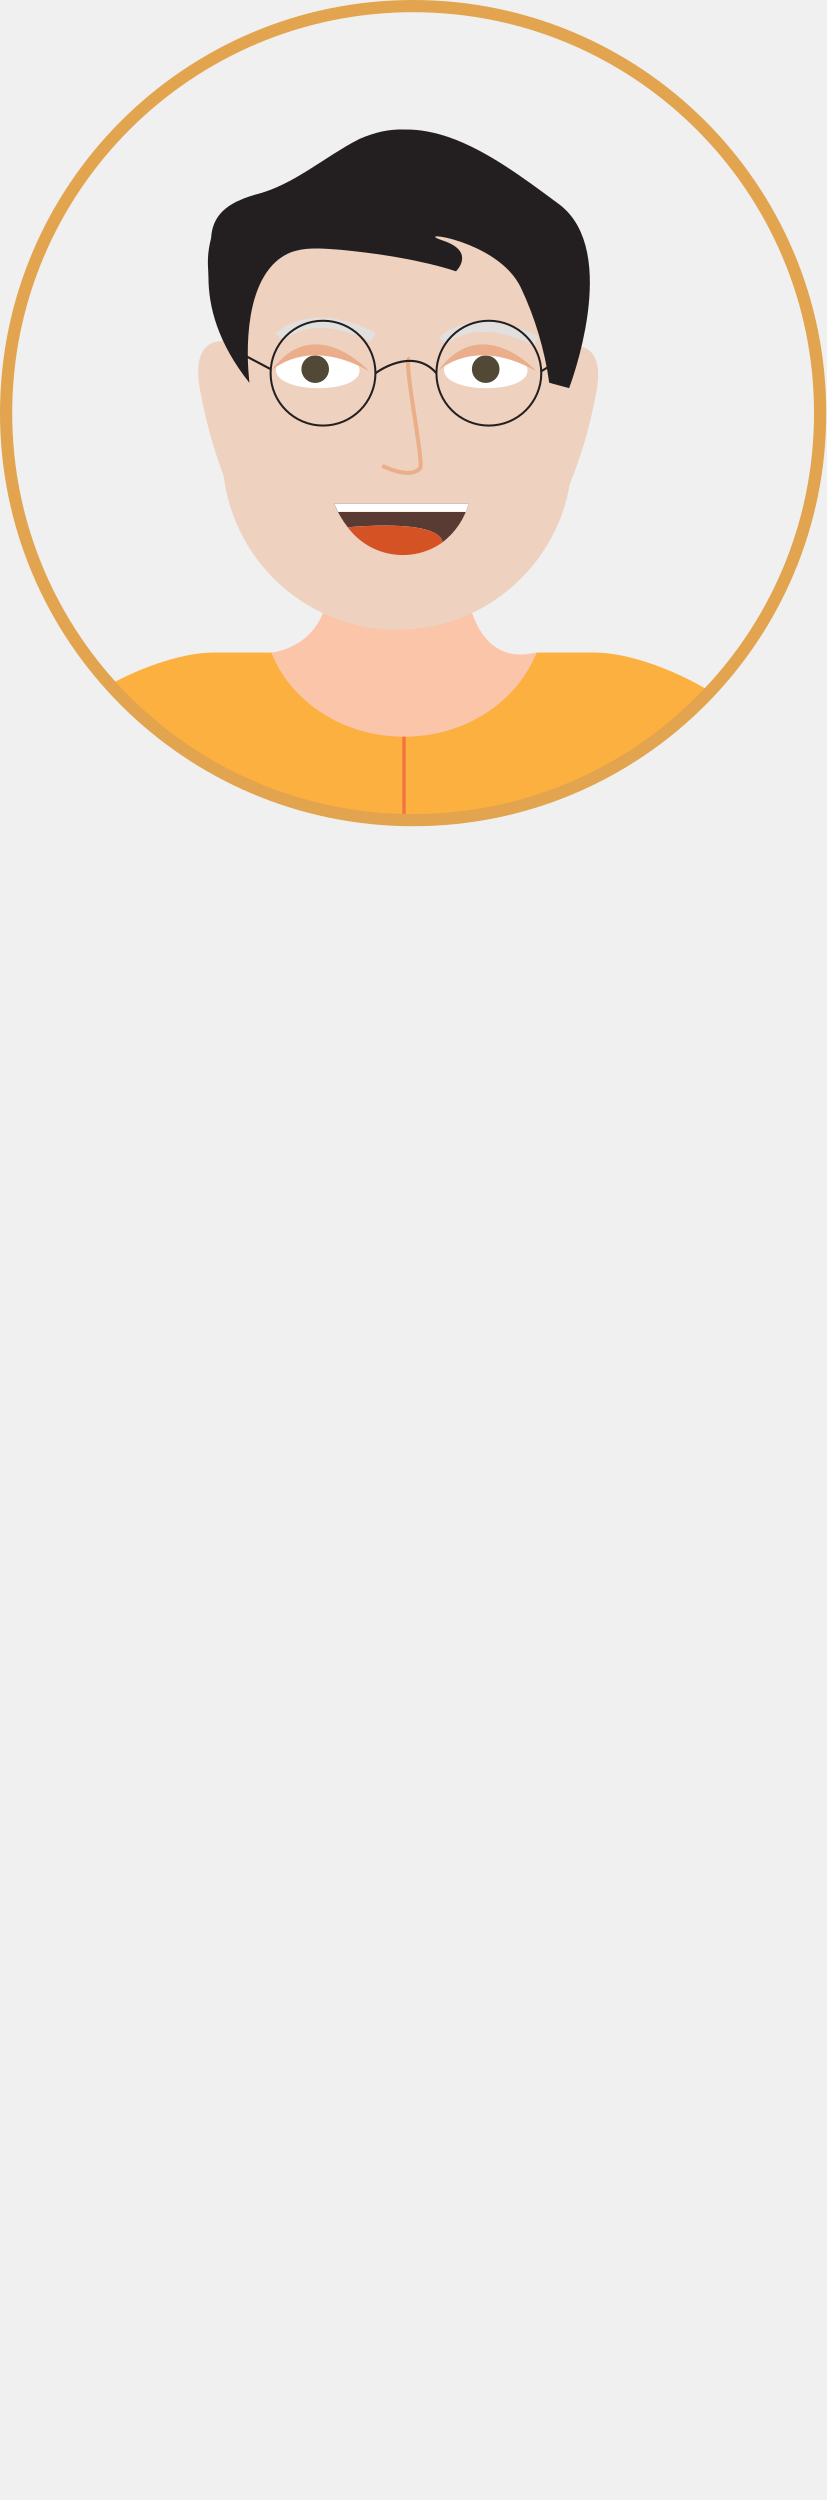
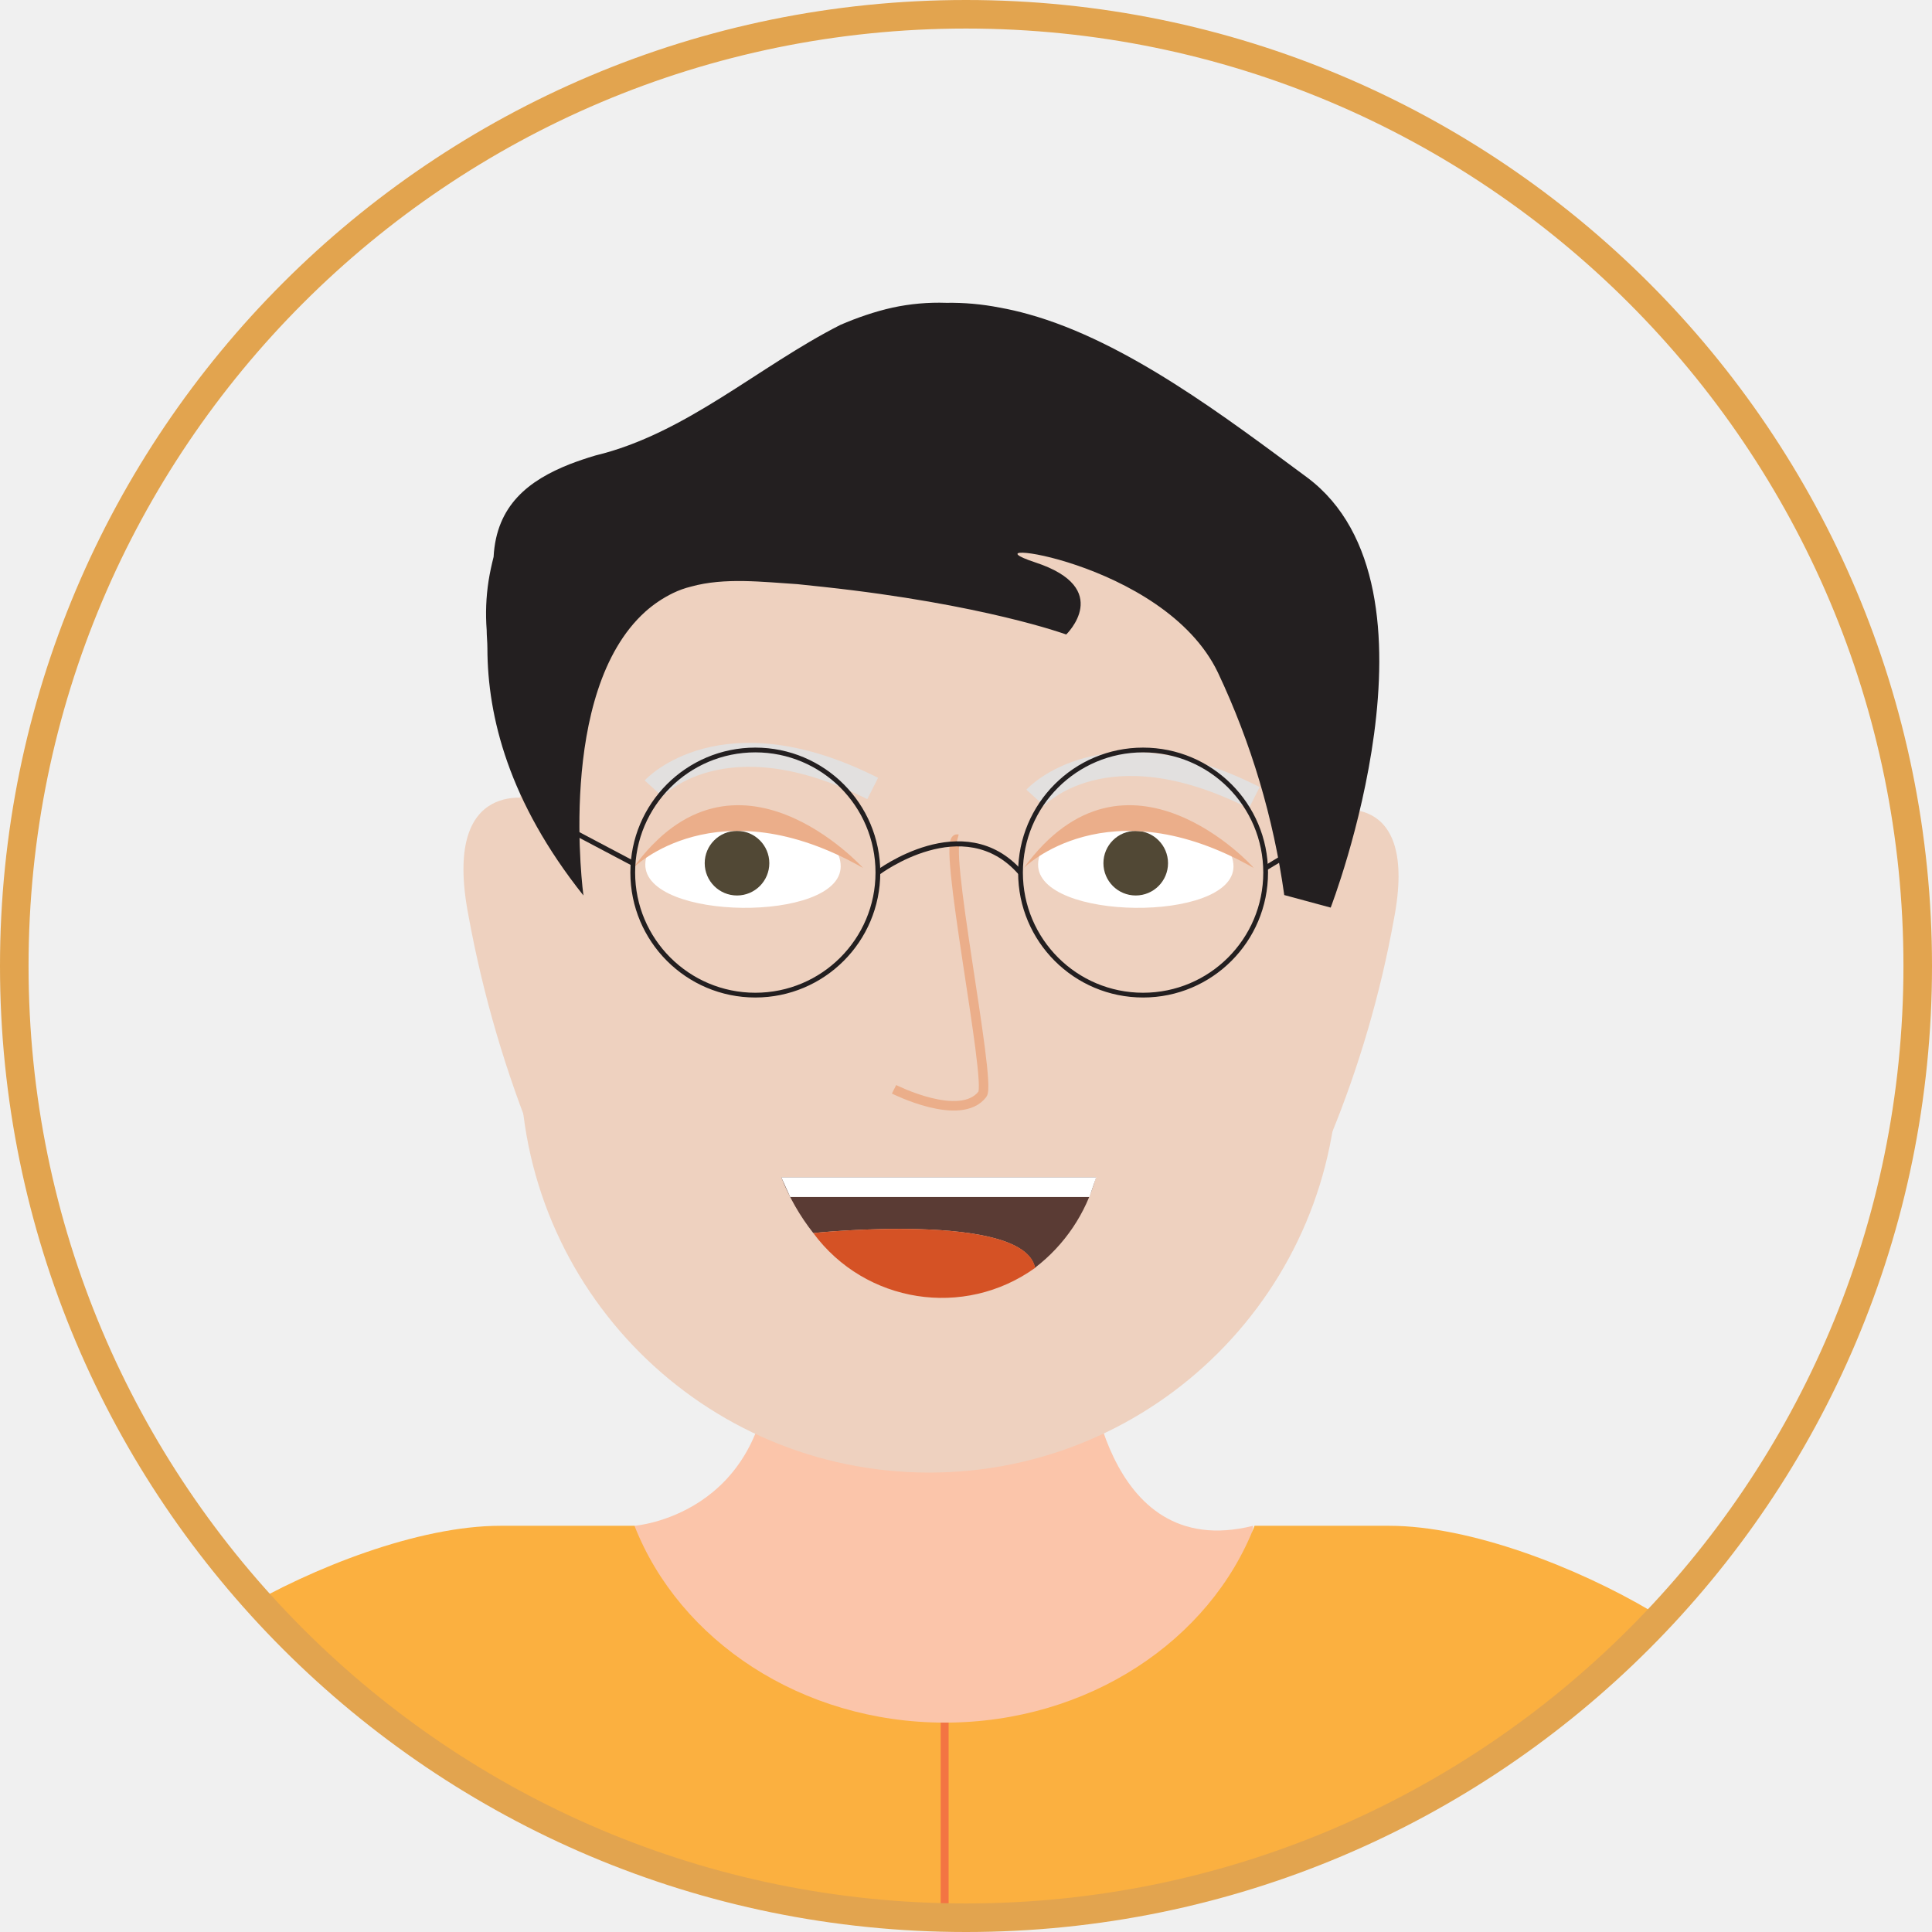
- <svg xmlns="http://www.w3.org/2000/svg" viewBox="0 0 133.98 405.39">
+ <svg xmlns="http://www.w3.org/2000/svg" viewBox="0 0 133.98 133.98">
  <defs>
    <style>.cls-1,.cls-13,.cls-14{fill:none;}.cls-1{stroke:#e2a44f;stroke-width:1.98px;}.cls-1,.cls-10,.cls-13,.cls-14,.cls-17,.cls-9{stroke-miterlimit:10;}.cls-2{clip-path:url(#clip-path);}.cls-3{fill:#fbc5aa;}.cls-4{fill:#d8dcec;}.cls-10,.cls-5,.cls-9{fill:#eed1bf;}.cls-6{fill:#fff;}.cls-7{fill:#514835;}.cls-8{fill:#ebae8a;}.cls-9{stroke:#ebae8a;stroke-width:0.66px;}.cls-10{stroke:#e2e0df;stroke-width:1.66px;}.cls-11{fill:#5a3b34;}.cls-12{fill:#d55225;}.cls-13,.cls-14{stroke:#231f20;}.cls-13{stroke-width:0.35px;}.cls-14{stroke-width:0.33px;}.cls-15{fill:#231f20;}.cls-16{fill:#fbb040;}.cls-17{fill:#00a881;stroke:#f37443;stroke-width:0.55px;}.cls-18{fill:#007dac;}.cls-19{fill:#44515c;}.cls-20{fill:#e06a4d;}</style>
    <clipPath id="clip-path">
      <circle class="cls-1" cx="66.99" cy="66.99" r="66" />
    </clipPath>
  </defs>
  <g id="Layer_2" data-name="Layer 2">
    <g id="Glavno_Besedilo" data-name="Glavno Besedilo">
      <g class="cls-2">
        <path class="cls-3" d="M44,105.81s9-.67,9.41-11.48H75.46s.9,14.12,11.44,11.48l-1,8.12L64.42,122.5l-18.69-5-4.56-9.07Z" />
        <path class="cls-4" d="M130.25,227.56l-28.08-1.22V136s6.49-37.43,16.47-17.12Q126.92,175.69,130.25,227.56Z" />
        <path class="cls-5" d="M37.18,55.45s-6.61-1.85-4.69,8.06a80.09,80.09,0,0,0,4.69,16Z" />
        <path class="cls-5" d="M61.65,28h5.56A25.58,25.58,0,0,1,92.79,53.62V73.76a28.36,28.36,0,0,1-28.36,28.36h0A28.36,28.36,0,0,1,36.08,73.76V53.62A25.58,25.58,0,0,1,61.65,28Z" />
        <path class="cls-6" d="M58.3,60.1c.05-4.36-13.5-4.53-13.55-.16C44.7,63.87,58.25,64,58.3,60.1Z" />
        <path class="cls-6" d="M85.54,60.1c0-4.36-13.5-4.53-13.55-.16C71.94,63.87,85.49,64,85.54,60.1Z" />
        <circle class="cls-7" cx="51.11" cy="59.86" r="2.24" />
        <circle class="cls-7" cx="78.76" cy="59.86" r="2.24" />
        <path class="cls-8" d="M43.91,60.19s5.76-5.78,15.94,0C59.85,60.19,51,50.4,43.91,60.19Z" />
        <path class="cls-8" d="M71,60.19s5.76-5.78,15.94,0C87,60.19,78.13,50.4,71,60.19Z" />
        <path class="cls-9" d="M62,75.54s4.61,2.33,6.13.34c.65-.86-2.88-18-1.73-17.69" />
        <path class="cls-10" d="M45.32,54.68s4.79-5.25,15.2,0" />
        <path class="cls-10" d="M71.79,55.32s4.79-5.26,15.19,0" />
        <path class="cls-11" d="M76,81.64a11.85,11.85,0,0,1-4.23,6.28C71,84,56.45,85.5,56.4,85.51a15.33,15.33,0,0,1-2.22-3.87Z" />
        <path class="cls-12" d="M71.79,87.92h0A11.09,11.09,0,0,1,56.4,85.51C56.45,85.5,71,84,71.79,87.92Z" />
        <polygon class="cls-11" points="56.4 85.51 56.4 85.51 56.4 85.51 56.4 85.51" />
        <path class="cls-5" d="M92.28,56.26s6.17-1.72,4.38,7.51a74.51,74.51,0,0,1-4.38,15Z" />
        <polygon class="cls-6" points="54.18 81.64 54.8 83.01 75.55 83.01 76.02 81.64 54.18 81.64" />
        <path class="cls-13" d="M60.89,60.51s5.94-4.48,9.87,0" />
        <line class="cls-13" x1="37.69" y1="56.59" x2="43.88" y2="59.86" />
        <line class="cls-13" x1="93.96" y1="56.46" x2="87.77" y2="60.19" />
        <circle class="cls-14" cx="52.38" cy="60.51" r="8.5" />
        <circle class="cls-14" cx="79.27" cy="60.51" r="8.5" />
        <path class="cls-15" d="M40.46,62.1S38.54,48,44.76,42.41a8.4,8.4,0,0,1,1.91-1.28,6.22,6.22,0,0,1,1.25-.45c2.33-.65,5-.32,7.38-.17l1.8.19C68.21,41.9,73.94,44,73.94,44s3.33-3.2-2.15-5,8.91-.22,12.67,7.64a53.39,53.39,0,0,1,4.6,15.43l3.22.87s8.57-22.19-1.62-29.82C85.08,29,78.16,23.69,71.32,21.79a20.89,20.89,0,0,0-2-.46A17.71,17.71,0,0,0,65.62,21a15.25,15.25,0,0,0-3.72.33,18.7,18.7,0,0,0-1.85.52c-.6.2-1.19.43-1.77.68-5.7,2.89-10.69,7.54-17,9.06q-.91.27-1.77.6c-2.83,1.12-5.09,2.84-5.28,6.43-.14.55-.26,1.1-.35,1.67a14.88,14.88,0,0,0-.13,3.4c0,.41.05.83.05,1.27C33.81,49.7,35.28,55.59,40.46,62.1Z" />
        <path class="cls-4" d="M.78,227.56l28.07-1.22V136s-6.49-37.43-16.46-17.12Q4.11,175.69.78,227.56Z" />
        <path class="cls-16" d="M96.33,105.81H87c-3.07,7.94-11.52,13.65-21.48,13.65S47.11,113.75,44,105.81H34.7c-11.31,0-29.64,11.6-22.24,12.43,3.12.35,7,4.76,10.57,15.84v99.5h85v-99.5c3.59-11.08,7.45-15.49,10.56-15.84C126,117.41,107.64,105.81,96.33,105.81Z" />
        <line class="cls-17" x1="65.51" y1="233.58" x2="65.51" y2="119.46" />
        <rect class="cls-18" x="23.03" y="233.58" width="84.9" height="28.67" />
        <polygon class="cls-18" points="65.52 262.25 51.48 392.99 35.42 392.99 23.03 262.25 65.52 262.25" />
        <polygon class="cls-18" points="107.92 262.25 93.96 392.99 78 392.99 65.66 262.25 107.92 262.25" />
        <path class="cls-5" d="M9,227.18s-3.18,25.07,14,27.59v-28.2Z" />
        <path class="cls-19" d="M78,393v12.4h41.48S125,393,99.93,395.28c0,0-6.1-1.07-5.34-8.18" />
        <path class="cls-19" d="M51.41,393v12.4H9.92S4.45,393,29.48,395.28c0,0,6.1-1.07,5.34-8.18" />
        <circle class="cls-20" cx="72.63" cy="140.47" r="2.14" />
        <circle class="cls-20" cx="58.61" cy="140.47" r="2.14" />
        <circle class="cls-20" cx="72.63" cy="156.61" r="2.14" />
        <circle class="cls-20" cx="58.61" cy="156.61" r="2.14" />
        <circle class="cls-20" cx="72.63" cy="172.75" r="2.14" />
        <circle class="cls-20" cx="58.61" cy="172.75" r="2.14" />
        <circle class="cls-20" cx="72.63" cy="188.89" r="2.14" />
        <circle class="cls-20" cx="58.61" cy="188.89" r="2.14" />
        <circle class="cls-20" cx="72.63" cy="205.04" r="2.14" />
        <circle class="cls-20" cx="58.61" cy="205.04" r="2.14" />
      </g>
      <circle class="cls-1" cx="66.99" cy="66.99" r="66" />
    </g>
  </g>
</svg>
